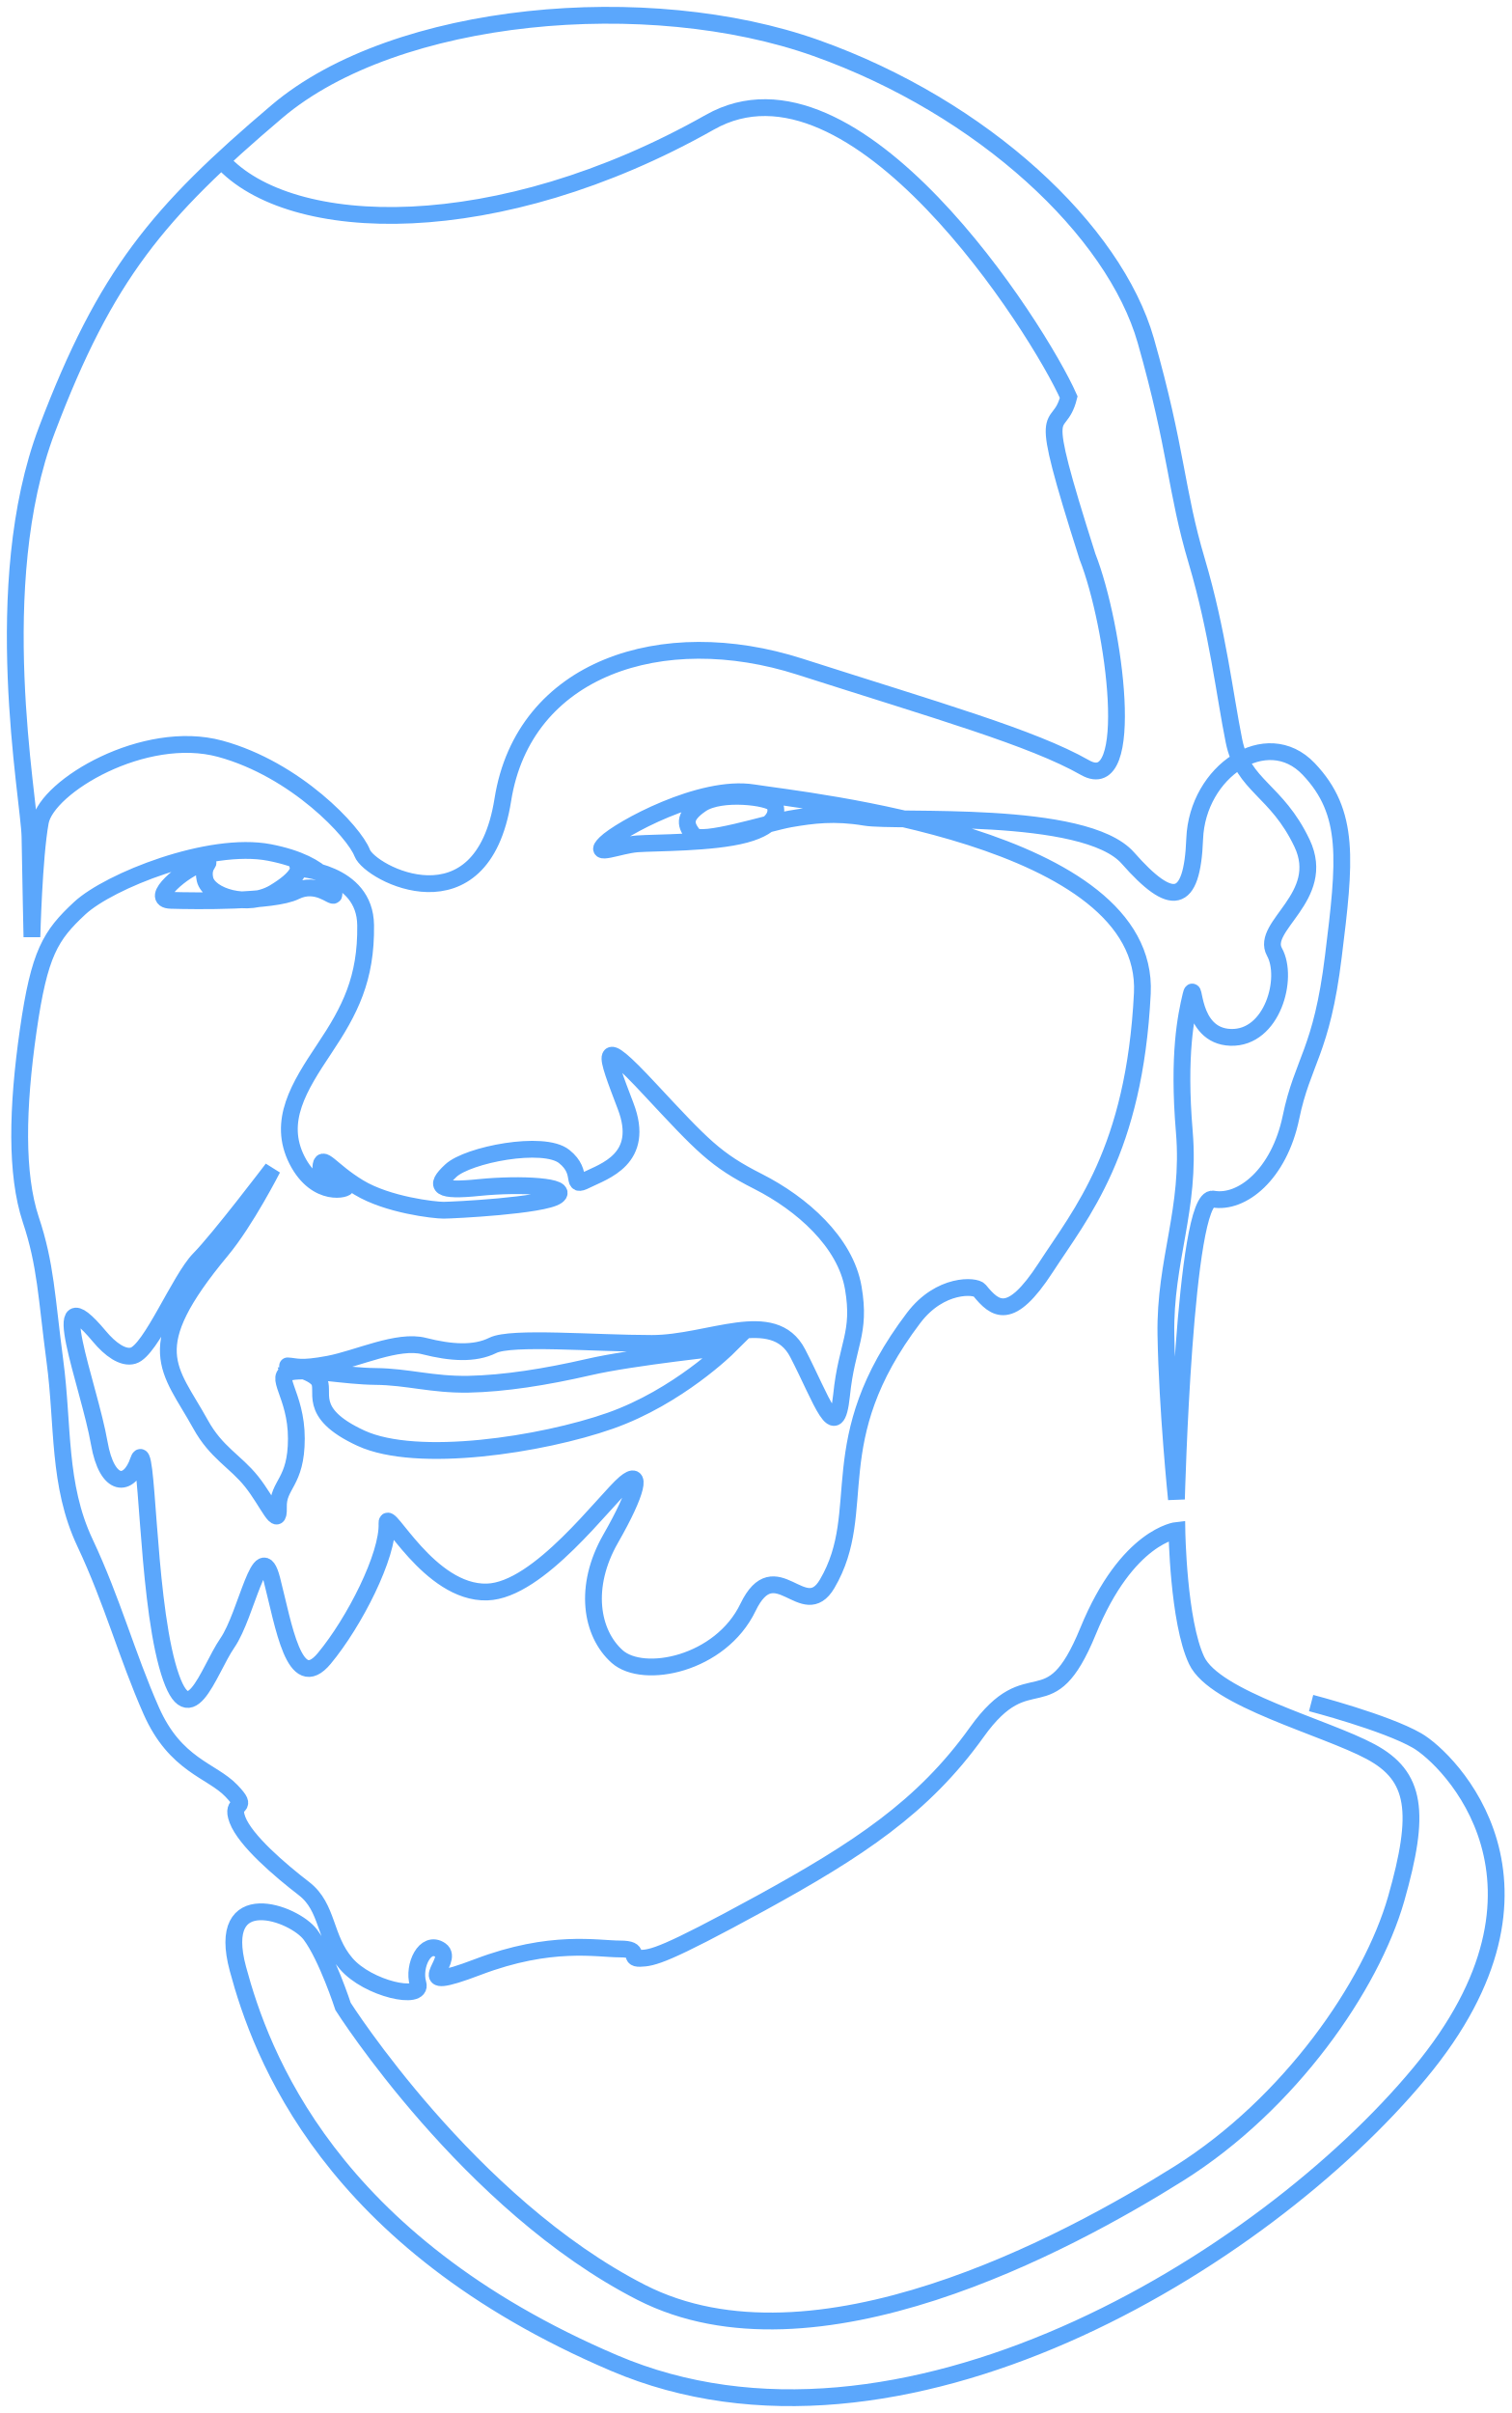
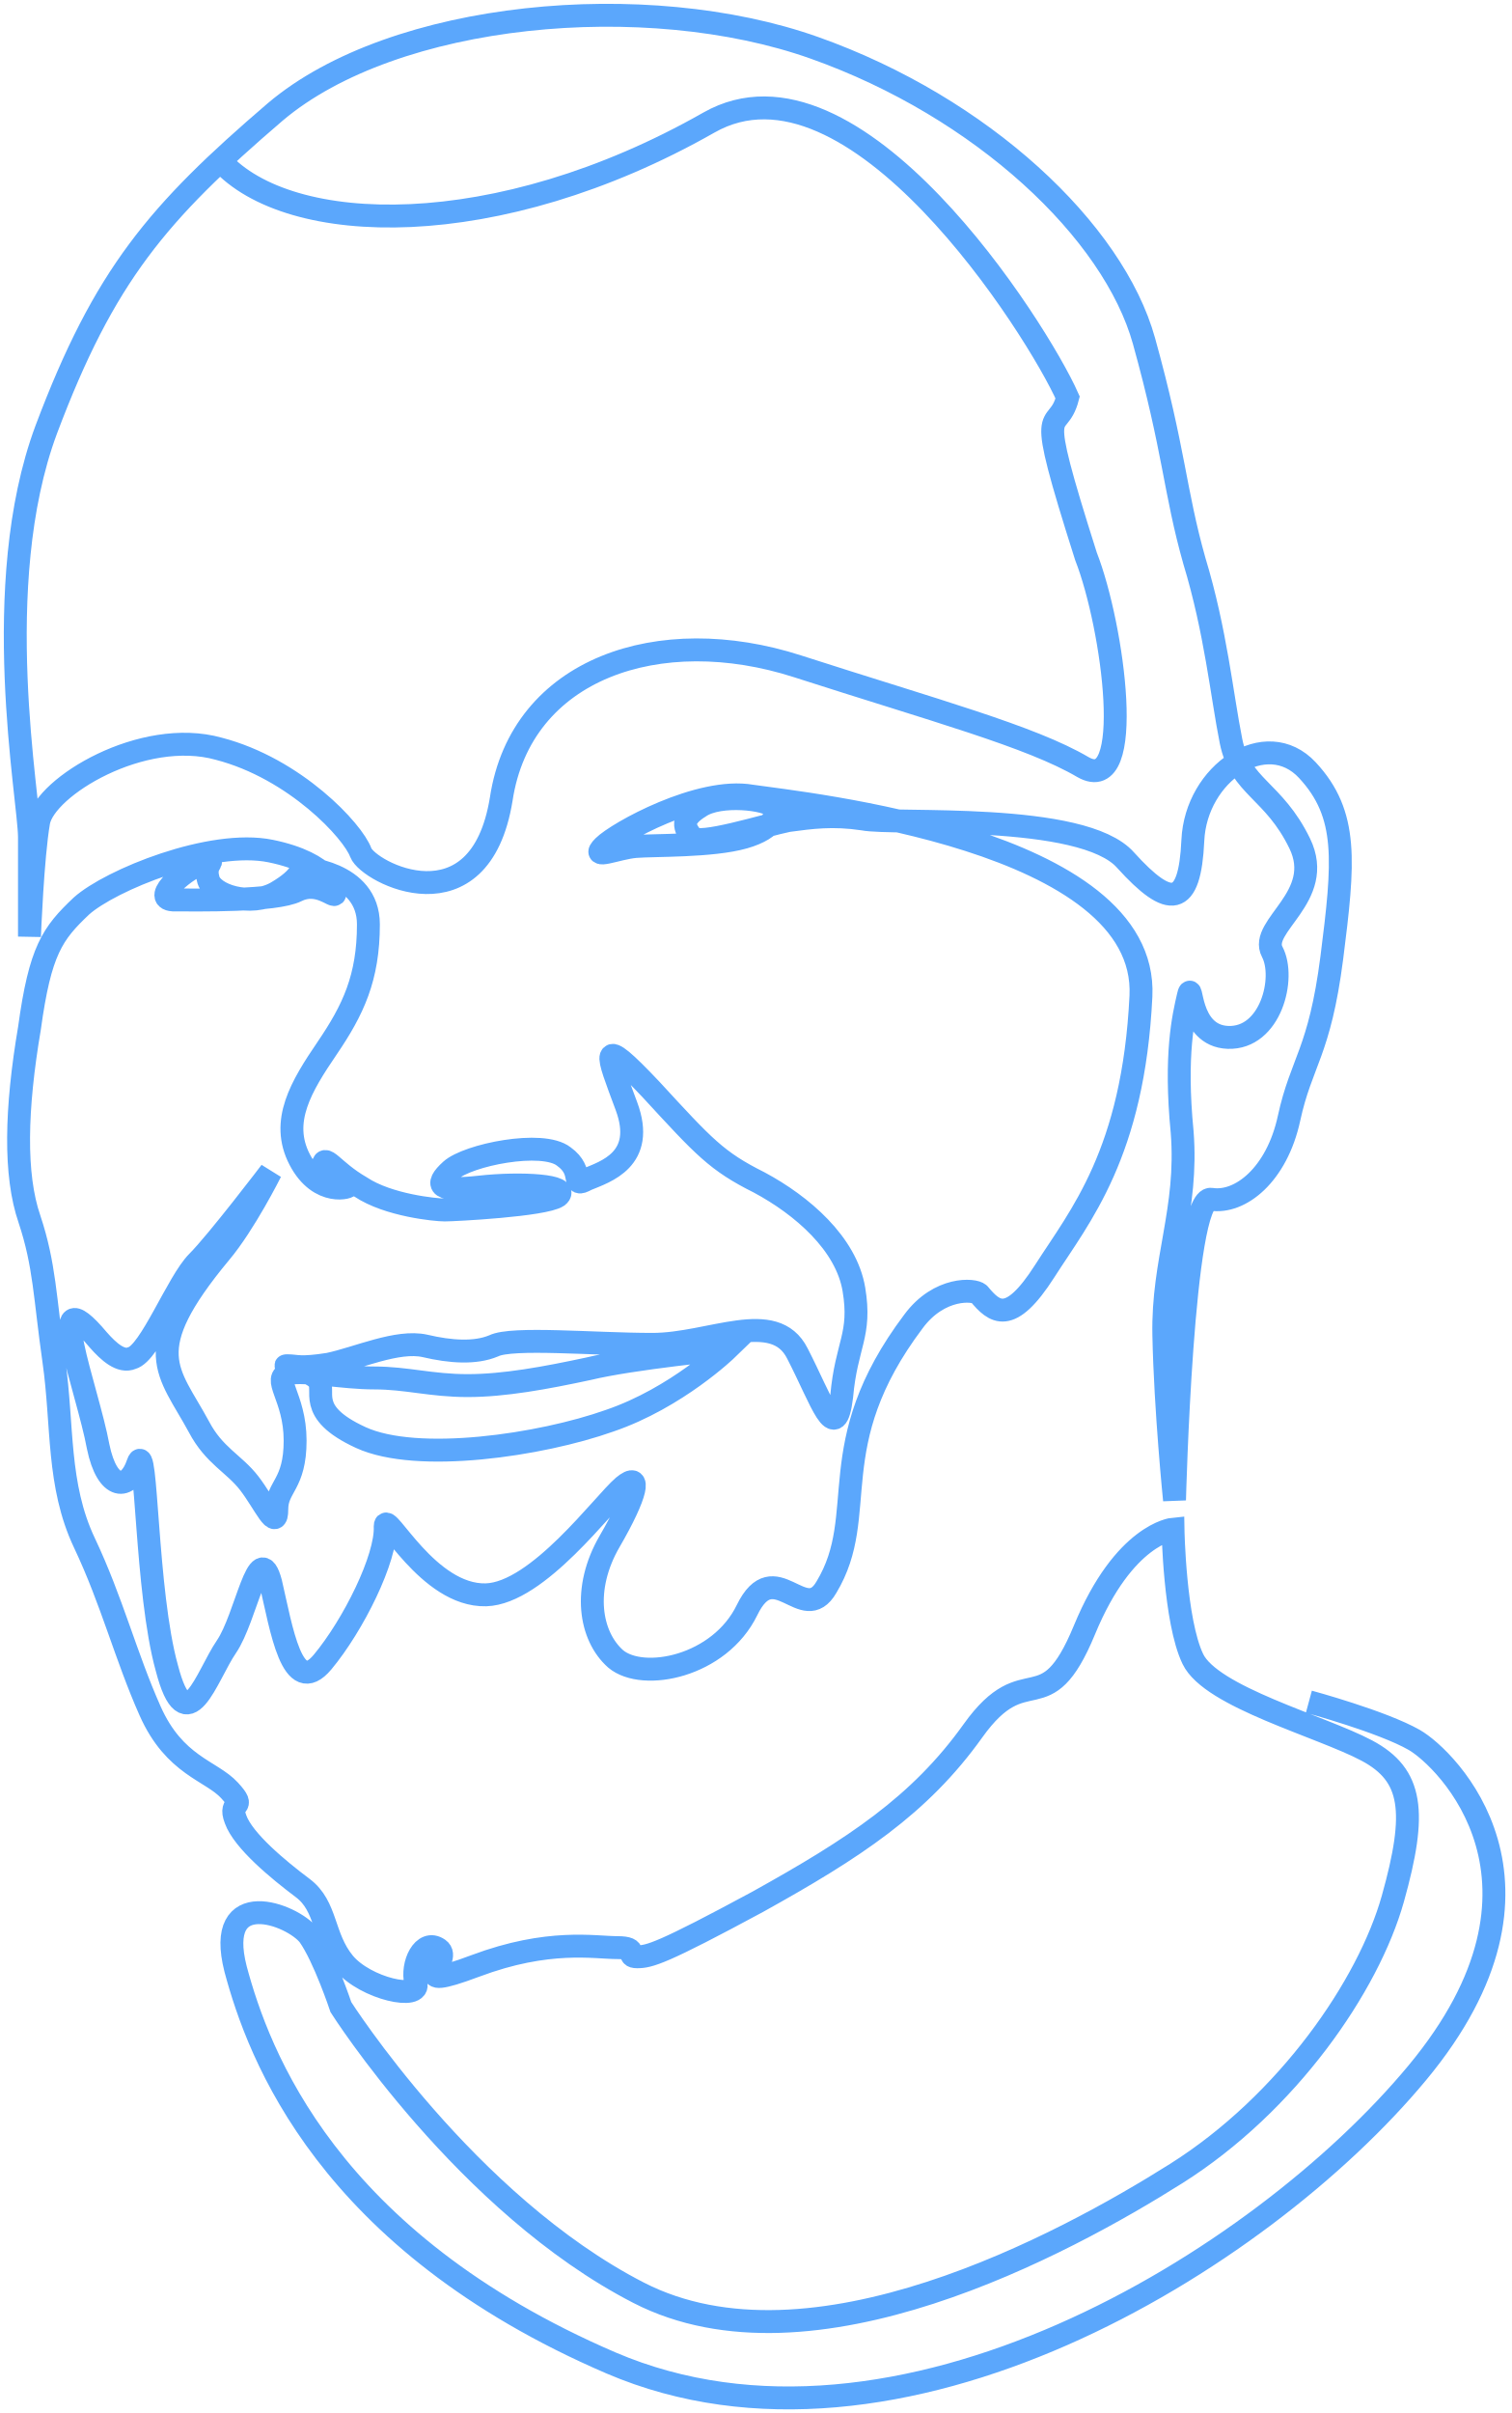
<svg xmlns="http://www.w3.org/2000/svg" width="99" height="158" viewBox="0 0 99 158" fill="none">
-   <path d="M85.877 111.514C85.877 111.514 90.763 112.783 92.822 113.974C94.872 115.156 103.275 123.379 92.987 135.744C82.71 148.118 58.89 162.692 40.219 154.728C21.539 146.764 17.08 134.476 15.584 128.923C14.088 123.379 19.265 125.243 20.334 126.684C21.412 128.125 22.471 131.382 22.471 131.382C22.471 131.382 30.699 144.342 42.007 150.107C53.314 155.871 69.935 146.888 77.221 142.315C84.497 137.742 89.811 130.028 91.443 124.35C93.065 118.672 92.764 116.299 89.772 114.694C86.77 113.08 79.572 111.255 78.377 108.719C77.173 106.173 77.085 100.207 77.085 100.207C77.085 100.207 73.831 100.543 71.266 106.807C68.692 113.08 67.487 108.507 63.98 113.417C60.464 118.336 56.18 121.131 49.846 124.609C43.503 128.077 42.755 128.202 41.919 128.231C41.084 128.25 42.094 127.616 40.608 127.616C39.131 127.616 36.091 126.973 31.292 128.798C26.493 130.623 29.864 128.394 28.854 127.693C27.843 127.001 27.037 128.731 27.377 129.884C27.717 131.027 24.093 130.239 22.666 128.567C21.228 126.896 21.509 124.897 19.916 123.668C18.333 122.448 16.07 120.516 15.555 119.162C15.04 117.807 16.429 118.585 15.147 117.25C13.864 115.915 11.484 115.598 9.901 112.004C8.308 108.402 7.365 104.837 5.568 101.023C3.771 97.219 4.16 93.318 3.596 89.12C3.043 84.931 3.004 82.808 2.013 79.849C1.032 76.88 1.119 72.557 1.848 67.475C2.576 62.393 3.305 61.249 5.228 59.462C7.152 57.685 13.709 55.062 17.653 55.821C21.597 56.59 21.937 58.367 21.869 58.598C21.811 58.828 20.762 57.666 19.343 58.367C17.935 59.069 12.786 59.001 11.203 58.953C9.619 58.915 12.155 56.82 13.165 56.59C14.175 56.35 13.175 56.465 13.427 57.579C13.69 58.694 16.215 59.472 17.944 58.454C19.664 57.426 19.538 56.859 19.538 56.859C19.538 56.859 23.909 57.061 23.948 60.577C23.996 64.093 22.918 66.168 21.247 68.666C19.576 71.174 18.168 73.412 19.45 75.958C20.742 78.494 22.84 77.841 22.666 77.697C22.491 77.543 20.975 77.399 21.014 76.448C21.063 75.487 21.616 76.611 23.501 77.755C25.386 78.898 28.445 79.244 29.048 79.244C29.65 79.244 35.605 78.946 36.479 78.312C37.363 77.668 34.099 77.486 31.408 77.755C28.708 78.033 28.407 77.697 29.524 76.659C30.631 75.612 35.605 74.642 36.955 75.728C38.306 76.803 37.276 77.841 38.412 77.265C39.549 76.698 42.308 75.891 40.977 72.423C39.656 68.945 39.092 67.59 42.56 71.318C46.038 75.045 46.844 75.939 49.671 77.37C52.508 78.811 55.374 81.319 55.889 84.326C56.403 87.333 55.461 88.005 55.121 91.359C54.771 94.702 53.829 91.656 52.246 88.601C50.662 85.556 46.466 87.967 42.696 87.967C38.927 87.967 33.487 87.496 32.283 88.092C31.088 88.688 29.524 88.582 27.785 88.14C26.056 87.689 23.413 88.966 21.529 89.322C19.644 89.677 19.401 89.466 18.838 89.437C18.265 89.408 20.266 89.62 20.839 90.331C21.403 91.041 19.955 92.473 23.647 94.173C27.328 95.864 35.508 94.596 39.967 93.03C44.416 91.464 47.699 88.198 47.699 88.198C47.699 88.198 41.424 88.851 38.568 89.514C35.722 90.167 33.05 90.59 30.67 90.638C28.29 90.676 26.687 90.148 24.608 90.129C22.529 90.109 20.256 89.6 19.042 89.831C17.818 90.061 19.411 91.272 19.411 94.193C19.411 97.113 18.187 97.18 18.236 98.708C18.275 100.226 17.546 98.343 16.477 97.007C15.409 95.672 14.165 95.124 13.136 93.261C11.096 89.572 9.104 88.361 14.505 81.867C16.099 79.955 17.847 76.525 17.847 76.525C17.847 76.525 14.34 81.146 13.048 82.453C11.766 83.769 9.881 88.428 8.725 88.764C8.055 88.966 7.21 88.342 6.52 87.516C2.819 83.087 5.85 90.734 6.501 94.49C7.016 97.45 8.473 97.411 9.065 95.634C9.668 93.856 9.58 104.021 10.95 109.017C12.329 114.022 13.612 109.439 14.894 107.576C16.176 105.712 17.041 100.457 17.808 103.425C18.576 106.394 19.265 110.967 21.238 108.594C23.209 106.221 25.434 101.859 25.347 99.736C25.298 98.622 28.105 104.357 31.904 104.242C35.294 104.146 39.636 98.208 40.938 97.113C42.055 96.181 41.793 97.622 39.996 100.754C38.199 103.896 38.714 106.941 40.423 108.469C42.143 109.997 47.194 108.978 48.991 105.251C50.788 101.523 52.634 106.336 54.179 103.704C57.015 98.871 53.722 94.365 59.842 86.295C61.581 83.999 63.903 84.172 64.155 84.489C65.185 85.757 66.176 86.564 68.488 83.01C70.8 79.445 74.307 75.382 74.822 65.044C75.337 54.707 52.761 52.459 49.341 51.911C45.912 51.364 40.598 54.284 39.656 55.216C38.714 56.148 40.579 55.341 41.735 55.254C42.891 55.168 46.679 55.216 48.807 54.64C50.925 54.073 50.983 53.074 50.691 52.632C50.39 52.19 47.214 51.786 45.931 52.651C44.649 53.516 44.95 54.073 45.416 54.688C45.892 55.303 50.303 53.881 51.76 53.621C53.217 53.371 54.645 53.179 56.666 53.516C58.676 53.861 71.052 52.968 73.879 56.186C76.716 59.405 78.086 59.318 78.251 54.918C78.426 50.508 82.962 47.463 85.711 50.345C88.451 53.218 88.111 56.359 87.334 62.623C86.566 68.897 85.323 69.444 84.555 73.172C83.778 76.9 81.34 78.85 79.455 78.514C77.571 78.177 77.056 98.17 77.056 98.17C77.056 98.17 76.454 92.329 76.366 87.41C76.279 82.501 77.998 79.196 77.571 74.104C77.143 69.022 77.697 66.485 77.998 65.207C78.299 63.939 77.872 67.84 80.611 67.926C83.351 68.003 84.419 64.026 83.477 62.335C82.535 60.635 86.945 58.732 85.284 55.216C83.613 51.7 81.427 51.488 80.825 48.52C80.223 45.551 79.757 41.362 78.387 36.741C77.007 32.12 77.095 29.497 75.045 22.292C72.986 15.096 64.418 7.045 53.45 3.145C42.483 -0.756 25.949 0.685 18.148 7.295C10.357 13.905 6.928 17.978 3.072 28.143C-0.785 38.307 1.916 52.286 1.964 54.793C2.003 57.291 2.091 61.355 2.091 61.355C2.091 61.355 2.217 56.148 2.644 53.813C3.072 51.488 9.454 47.674 14.428 49.029C19.392 50.383 23.209 54.495 23.724 55.85C24.239 57.205 31.564 61.019 32.934 52.372C34.303 43.735 43.386 40.767 52.382 43.649C61.377 46.531 67.633 48.308 71.062 50.259C74.482 52.209 73.025 41.017 71.227 36.443C67.727 25.443 69.32 28.718 70 26C68 21.5 56 2.63 46.5 8C32.584 15.865 19 15.5 14.5 10.5" stroke="#5BA7FC" stroke-width="1.1" />
+   <path d="M14.43 10.527C18.93 15.527 32.53 15.927 46.43 8.027C55.93 2.627 67.93 21.527 69.93 26.027C69.23 28.727 67.63 25.427 71.13 36.427C72.93 41.027 74.43 52.227 70.93 50.227C67.53 48.227 61.23 46.527 52.23 43.627C43.23 40.727 34.13 43.727 32.83 52.327C31.43 60.927 24.13 57.127 23.63 55.827C23.13 54.427 19.33 50.327 14.33 49.027C9.33 47.627 2.93 51.527 2.53 53.827C2.13 56.127 1.93 61.327 1.93 61.327C1.93 61.327 1.93 57.327 1.93 54.827C1.93 52.327 -0.77 38.327 3.03 28.127C6.83 18.027 10.33 13.927 18.03 7.327C25.83 0.727 42.33 -0.773 53.33 3.127C64.33 7.027 72.93 15.127 74.93 22.327C76.93 29.527 76.93 32.127 78.23 36.727C79.63 41.327 80.03 45.527 80.63 48.527C81.23 51.527 83.43 51.727 85.13 55.227C86.83 58.727 82.43 60.627 83.33 62.327C84.23 64.027 83.23 68.027 80.43 67.927C77.73 67.827 78.13 63.927 77.83 65.227C77.53 66.527 76.93 69.027 77.43 74.127C77.83 79.227 76.13 82.527 76.23 87.427C76.33 92.327 76.93 98.227 76.93 98.227C76.93 98.227 77.43 78.227 79.33 78.527C81.23 78.827 83.63 76.927 84.43 73.227C85.23 69.527 86.43 68.927 87.23 62.727C88.03 56.427 88.33 53.327 85.63 50.427C82.93 47.527 78.33 50.627 78.13 55.027C77.93 59.427 76.63 59.527 73.73 56.327C70.93 53.127 58.53 54.027 56.53 53.627C54.53 53.327 53.13 53.527 51.63 53.727C50.13 54.027 45.73 55.427 45.33 54.827C44.83 54.227 44.53 53.627 45.83 52.827C47.13 51.927 50.33 52.327 50.63 52.827C50.93 53.227 50.83 54.227 48.73 54.827C46.63 55.427 42.83 55.327 41.63 55.427C40.43 55.527 38.63 56.327 39.53 55.427C40.43 54.527 45.83 51.527 49.23 52.127C52.63 52.627 75.23 54.927 74.73 65.227C74.23 75.527 70.73 79.627 68.43 83.227C66.13 86.827 65.13 85.927 64.13 84.727C63.83 84.427 61.53 84.227 59.83 86.527C53.73 94.627 57.03 99.127 54.13 103.927C52.63 106.527 50.73 101.727 48.93 105.427C47.13 109.127 42.13 110.127 40.33 108.627C38.63 107.127 38.13 104.027 39.93 100.927C41.73 97.827 42.03 96.327 40.83 97.327C39.53 98.427 35.23 104.327 31.83 104.427C28.03 104.527 25.23 98.827 25.23 99.927C25.33 102.027 23.13 106.427 21.13 108.827C19.13 111.227 18.43 106.627 17.73 103.627C16.93 100.627 16.13 105.927 14.83 107.827C13.53 109.727 12.23 114.227 10.93 109.227C9.53 104.227 9.63 94.027 9.03 95.827C8.43 97.627 7.03 97.627 6.43 94.727C5.73 90.927 2.73 83.327 6.43 87.727C7.13 88.527 7.93 89.227 8.63 88.927C9.83 88.627 11.63 83.927 12.93 82.627C14.23 81.327 17.73 76.727 17.73 76.727C17.73 76.727 16.03 80.127 14.43 82.027C9.03 88.527 11.03 89.727 13.03 93.427C14.03 95.327 15.33 95.827 16.33 97.127C17.33 98.427 18.13 100.327 18.13 98.827C18.13 97.327 19.33 97.227 19.33 94.327C19.33 91.427 17.73 90.227 18.93 89.927C20.13 89.727 22.43 90.227 24.53 90.227C26.63 90.227 28.23 90.727 30.63 90.727C33.03 90.727 35.73 90.227 38.53 89.627C41.43 88.927 47.63 88.327 47.63 88.327C47.63 88.327 44.33 91.527 39.93 93.027C35.43 94.627 27.33 95.827 23.63 94.127C19.93 92.427 21.43 91.027 20.83 90.327C20.23 89.627 18.23 89.427 18.83 89.427C19.43 89.427 19.63 89.627 21.53 89.327C23.43 88.927 26.03 87.727 27.83 88.127C29.53 88.527 31.13 88.627 32.33 88.127C33.53 87.527 38.93 88.027 42.73 88.027C46.53 88.027 50.73 85.627 52.23 88.627C53.83 91.727 54.73 94.727 55.13 91.427C55.43 88.027 56.43 87.427 55.93 84.427C55.43 81.427 52.53 78.927 49.73 77.427C46.93 76.027 46.13 75.127 42.63 71.327C39.13 67.627 39.73 68.927 41.03 72.427C42.33 75.927 39.63 76.727 38.43 77.227C37.33 77.827 38.33 76.727 36.93 75.727C35.53 74.627 30.63 75.627 29.53 76.627C28.43 77.627 28.73 78.027 31.43 77.727C34.13 77.427 37.43 77.627 36.53 78.327C35.63 78.927 29.73 79.227 29.13 79.227C28.53 79.227 25.43 78.927 23.63 77.727C21.73 76.627 21.23 75.427 21.13 76.427C21.13 77.427 22.63 77.527 22.83 77.627C23.03 77.727 20.93 78.427 19.63 75.927C18.33 73.427 19.73 71.127 21.43 68.627C23.13 66.127 24.13 64.027 24.13 60.527C24.13 57.027 19.73 56.827 19.73 56.827C19.73 56.827 19.83 57.427 18.13 58.427C16.43 59.427 13.83 58.627 13.63 57.527C13.33 56.427 14.33 56.327 13.33 56.527C12.33 56.727 9.83 58.827 11.33 58.927C12.93 58.927 18.03 59.027 19.43 58.327C20.83 57.627 21.93 58.827 21.93 58.527C22.03 58.327 21.63 56.527 17.73 55.727C13.83 54.927 7.23 57.627 5.33 59.327C3.43 61.127 2.63 62.227 1.93 67.327C1.03 72.627 0.93 76.927 1.93 79.827C2.93 82.827 2.93 84.927 3.53 89.127C4.13 93.327 3.73 97.227 5.53 101.027C7.33 104.827 8.23 108.427 9.83 112.027C11.43 115.627 13.83 115.927 15.03 117.227C16.23 118.527 14.93 117.827 15.43 119.127C15.93 120.527 18.23 122.427 19.83 123.627C21.43 124.827 21.13 126.827 22.53 128.527C23.93 130.227 27.63 131.027 27.23 129.827C26.93 128.627 27.73 126.927 28.73 127.627C29.73 128.327 26.33 130.527 31.13 128.727C35.93 126.927 38.93 127.527 40.43 127.527C41.93 127.527 40.93 128.127 41.73 128.127C42.53 128.127 43.33 127.927 49.63 124.527C55.93 121.027 60.23 118.227 63.73 113.327C67.23 108.427 68.43 113.027 71.03 106.727C73.63 100.427 76.83 100.127 76.83 100.127C76.83 100.127 76.93 106.127 78.13 108.627C79.33 111.127 86.53 113.027 89.53 114.627C92.53 116.227 92.83 118.627 91.23 124.327C89.63 130.027 84.33 137.727 77.03 142.327C69.73 146.927 53.13 155.927 41.83 150.127C30.53 144.327 22.33 131.427 22.33 131.427C22.33 131.427 21.23 128.127 20.23 126.727C19.13 125.327 14.03 123.427 15.43 128.927C16.93 134.527 21.43 146.727 40.03 154.727C58.73 162.727 82.53 148.127 92.83 135.727C103.13 123.327 94.73 115.127 92.63 113.927C90.53 112.727 85.73 111.427 85.73 111.427" stroke="#5BA7FC" stroke-width="1.5" />
</svg>
